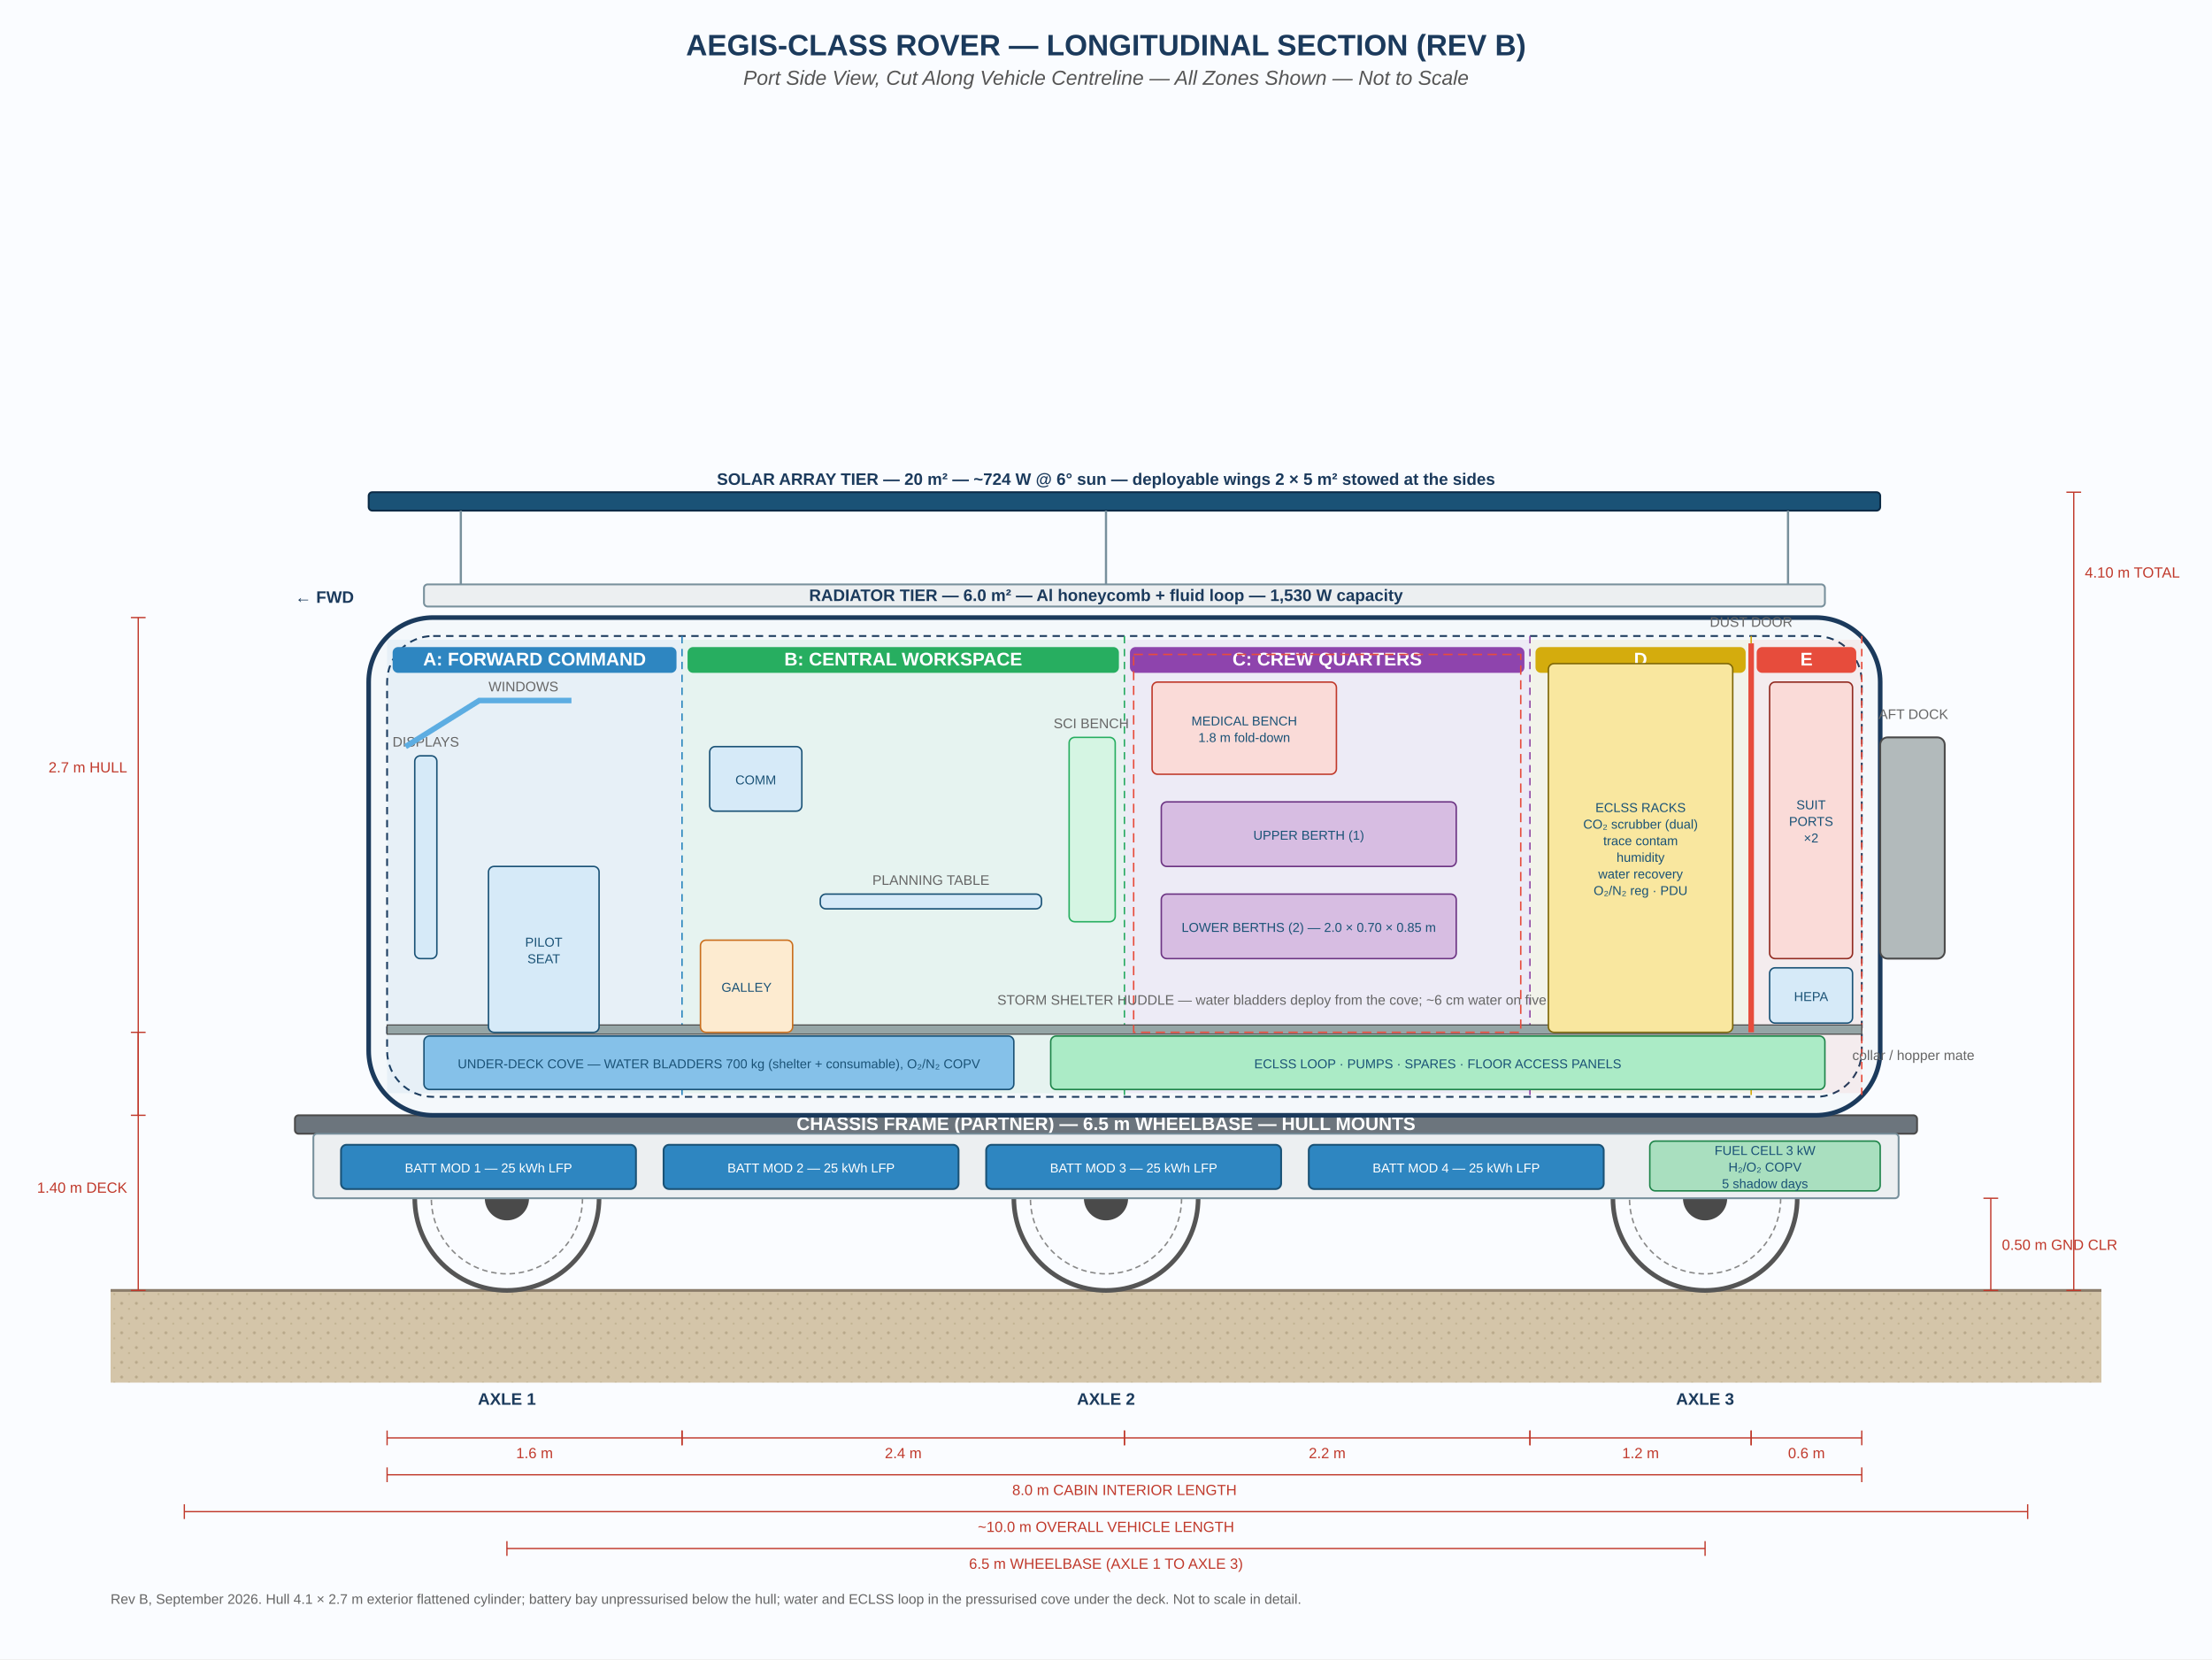
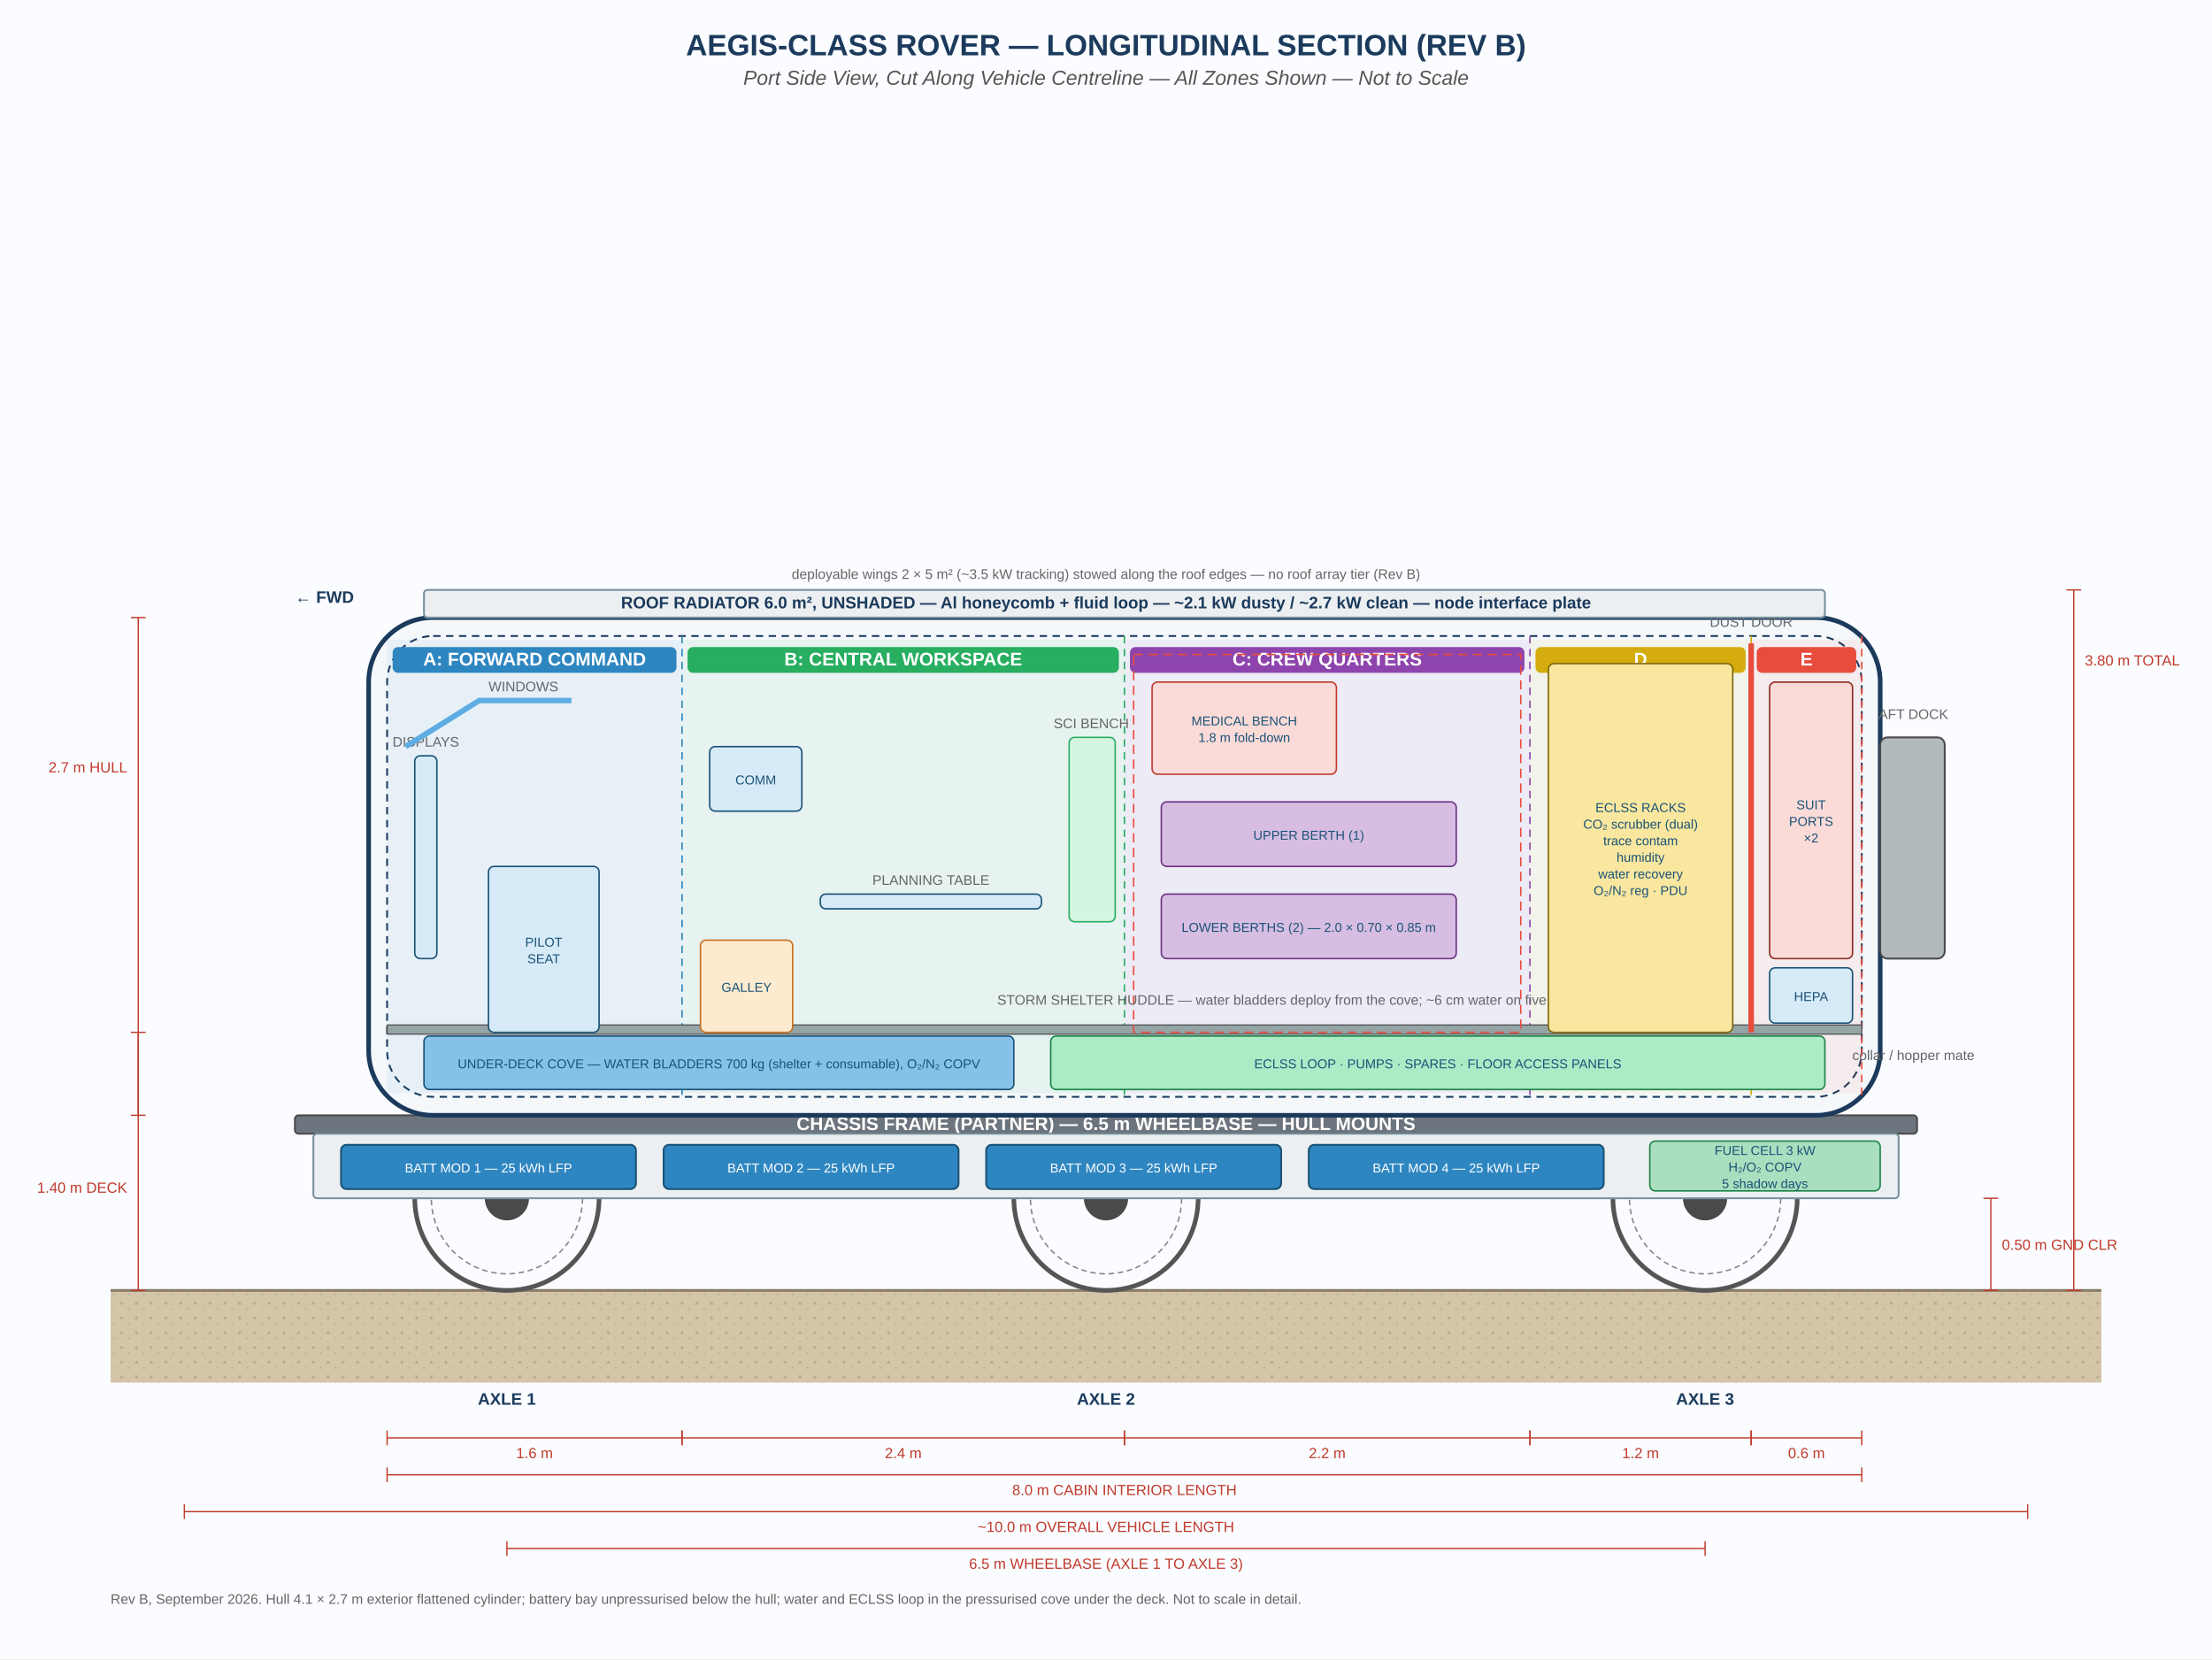
<svg xmlns="http://www.w3.org/2000/svg" viewBox="0 0 1200 900" width="1200" height="900">
  <defs>
    <style>
 text { font-family: Arial, Helvetica, sans-serif; }
 .title { font-size: 16px; font-weight: bold; fill: #1B3A5C; }
 .subtitle { font-size: 11px; fill: #555; font-style: italic; }
 .label { font-size: 9px; fill: #333; } .lb { font-size: 9px; fill: #1B3A5C; font-weight: bold; }
 .dim { font-size: 8px; fill: #C0392B; } .dl { stroke: #C0392B; stroke-width: 0.7; fill: none; }
 .note { font-size: 7.5px; fill: #666; } .zl { font-size: 10px; font-weight: bold; fill: #fff; }
 .hull { fill: #F4F8FB; stroke: #1B3A5C; stroke-width: 2.5; } .hulli { fill: none; stroke: #1B3A5C; stroke-width: 1; stroke-dasharray: 4,3; }
 .eq { fill: #D6EAF8; stroke: #1A5276; stroke-width: 0.8; } .eqt { font-size: 7px; fill: #1A5276; text-anchor: middle; }
 .batt { fill: #2E86C1; stroke: #1A5276; stroke-width: 1; } .water { fill: #85C1E9; stroke: #1A5276; stroke-width: 0.8; }
 .tank { fill: #ABEBC6; stroke: #1E8449; stroke-width: 0.8; } .fc { fill: #A9DFBF; stroke: #1E8449; stroke-width: 0.8; }
 .frame { fill: #6C757D; stroke: #4A4A4A; stroke-width: 1; } .wheel { fill: none; stroke: #555; stroke-width: 2.5; }
 .array { fill: #1A5276; stroke: #0B2A45; stroke-width: 1; } .rad { fill: #ECEFF1; stroke: #78909C; stroke-width: 1; }
 .aisle { fill: #D5F5E3; fill-opacity: 0.5; stroke: #27AE60; stroke-width: 0.6; stroke-dasharray: 2,2; }
 .berth { fill: #D7BDE2; stroke: #6C3483; stroke-width: 0.8; } .rack { fill: #F9E79F; stroke: #7D6608; stroke-width: 0.8; }
 .suit { fill: #FADBD8; stroke: #922B21; stroke-width: 0.8; } .med { fill: #FADBD8; stroke: #C0392B; stroke-width: 0.8; }
 .sci { fill: #D5F5E3; stroke: #27AE60; stroke-width: 0.8; } .galley { fill: #FDEBD0; stroke: #CA6F1E; stroke-width: 0.8; }
</style>
    <pattern id="regolith" patternUnits="userSpaceOnUse" width="8" height="8">
      <rect width="8" height="8" fill="#D4C5A9" />
      <circle cx="2" cy="3" r="0.8" fill="#B8A88A" />
      <circle cx="6" cy="6" r="0.6" fill="#C4B494" />
    </pattern>
    <pattern id="mesh" patternUnits="userSpaceOnUse" width="6" height="6">
      <rect width="6" height="6" fill="#F2F3F4" />
      <path d="M0,3 H6 M3,0 V6" stroke="#7F8C8D" stroke-width="0.6" />
    </pattern>
  </defs>
  <rect width="1200" height="900" fill="#FAFCFF" />
  <text x="600" y="30" text-anchor="middle" class="title">AEGIS-CLASS ROVER — LONGITUDINAL SECTION (REV B)</text>
  <text x="600" y="46" text-anchor="middle" class="subtitle">Port Side View, Cut Along Vehicle Centreline — All Zones Shown — Not to Scale</text>
  <rect x="60" y="700" width="1080" height="50" fill="url(#regolith)" />
  <line x1="60" y1="700" x2="1140" y2="700" stroke="#8B7D6B" stroke-width="1.5" />
  <circle cx="275.0" cy="650.0" r="50.0" class="wheel" />
  <circle cx="275.0" cy="650.0" r="41.0" fill="none" stroke="#888" stroke-width="0.8" stroke-dasharray="3,2" />
  <circle cx="275.0" cy="650.0" r="12" fill="#4A4A4A" />
  <text x="275.0" y="762" text-anchor="middle" class="lb">AXLE 1</text>
  <circle cx="600.0" cy="650.0" r="50.0" class="wheel" />
  <circle cx="600.0" cy="650.0" r="41.0" fill="none" stroke="#888" stroke-width="0.8" stroke-dasharray="3,2" />
  <circle cx="600.0" cy="650.0" r="12" fill="#4A4A4A" />
  <text x="600.0" y="762" text-anchor="middle" class="lb">AXLE 2</text>
  <circle cx="925.0" cy="650.0" r="50.0" class="wheel" />
  <circle cx="925.0" cy="650.0" r="41.0" fill="none" stroke="#888" stroke-width="0.8" stroke-dasharray="3,2" />
  <circle cx="925.0" cy="650.0" r="12" fill="#4A4A4A" />
  <text x="925.0" y="762" text-anchor="middle" class="lb">AXLE 3</text>
  <rect x="160.0" y="605.0" width="880.0" height="10.0" rx="2" class="frame" />
  <text x="600" y="613" text-anchor="middle" class="zl" font-size="8">CHASSIS FRAME (PARTNER) — 6.5 m WHEELBASE — HULL MOUNTS</text>
  <rect x="170.0" y="615.0" width="860.0" height="35.0" rx="2" class="rad" />
  <rect x="185.0" y="621.0" width="160.0" height="24.0" rx="3" class="batt" />
  <text x="265.0" y="636.0" class="eqt" style="fill:#fff">BATT MOD 1 — 25 kWh LFP</text>
  <rect x="360.0" y="621.0" width="160.0" height="24.0" rx="3" class="batt" />
  <text x="440.0" y="636.0" class="eqt" style="fill:#fff">BATT MOD 2 — 25 kWh LFP</text>
  <rect x="535.0" y="621.0" width="160.0" height="24.0" rx="3" class="batt" />
  <text x="615.0" y="636.0" class="eqt" style="fill:#fff">BATT MOD 3 — 25 kWh LFP</text>
  <rect x="710.0" y="621.0" width="160.0" height="24.0" rx="3" class="batt" />
  <text x="790.0" y="636.0" class="eqt" style="fill:#fff">BATT MOD 4 — 25 kWh LFP</text>
  <rect x="895.0" y="619.0" width="125.0" height="27.0" rx="3" class="fc" />
  <text x="957.5" y="626.5" class="eqt">FUEL CELL 3 kW</text>
  <text x="957.5" y="635.5" class="eqt">H₂/O₂ COPV</text>
  <text x="957.5" y="644.5" class="eqt">5 shadow days</text>
  <rect x="200.0" y="335.0" width="820.0" height="270.0" rx="35" class="hull" />
  <rect x="210.0" y="345.0" width="800.0" height="250.0" rx="25" class="hulli" />
  <rect x="210.0" y="347.0" width="160.0" height="246.0" fill="#2E86C1" fill-opacity="0.07" />
  <line x1="370.0" y1="345.0" x2="370.0" y2="595.0" stroke="#2E86C1" stroke-width="0.8" stroke-dasharray="4,3" />
  <rect x="213.0" y="351.0" width="154.0" height="14" rx="3" fill="#2E86C1" />
  <text x="290.0" y="361.0" text-anchor="middle" class="zl" font-size="7.5">A: FORWARD COMMAND</text>
  <line x1="210.0" y1="780.0" x2="370.0" y2="780.0" class="dl" />
  <line x1="210.0" y1="776.0" x2="210.0" y2="784.0" class="dl" />
  <line x1="370.0" y1="776.0" x2="370.0" y2="784.0" class="dl" />
  <text x="290.0" y="791.0" text-anchor="middle" class="dim">1.6 m</text>
  <rect x="370.0" y="347.0" width="240.0" height="246.0" fill="#27AE60" fill-opacity="0.07" />
  <line x1="610.0" y1="345.0" x2="610.0" y2="595.0" stroke="#27AE60" stroke-width="0.8" stroke-dasharray="4,3" />
  <rect x="373.0" y="351.0" width="234.0" height="14" rx="3" fill="#27AE60" />
  <text x="490.0" y="361.0" text-anchor="middle" class="zl" font-size="7.5">B: CENTRAL WORKSPACE</text>
  <line x1="370.0" y1="780.0" x2="610.0" y2="780.0" class="dl" />
  <line x1="370.0" y1="776.0" x2="370.0" y2="784.0" class="dl" />
  <line x1="610.0" y1="776.0" x2="610.0" y2="784.0" class="dl" />
  <text x="490.0" y="791.0" text-anchor="middle" class="dim">2.4 m</text>
  <rect x="610.0" y="347.0" width="220.0" height="246.0" fill="#8E44AD" fill-opacity="0.07" />
  <line x1="830.0" y1="345.0" x2="830.0" y2="595.0" stroke="#8E44AD" stroke-width="0.8" stroke-dasharray="4,3" />
  <rect x="613.0" y="351.0" width="214.0" height="14" rx="3" fill="#8E44AD" />
  <text x="720.0" y="361.0" text-anchor="middle" class="zl" font-size="7.5">C: CREW QUARTERS</text>
  <line x1="610.0" y1="780.0" x2="830.0" y2="780.0" class="dl" />
  <line x1="610.0" y1="776.0" x2="610.0" y2="784.0" class="dl" />
  <line x1="830.0" y1="776.0" x2="830.0" y2="784.0" class="dl" />
  <text x="720.0" y="791.0" text-anchor="middle" class="dim">2.2 m</text>
  <rect x="830.0" y="347.0" width="120.0" height="246.0" fill="#D4AC0D" fill-opacity="0.07" />
  <line x1="950.0" y1="345.0" x2="950.0" y2="595.0" stroke="#D4AC0D" stroke-width="0.8" stroke-dasharray="4,3" />
  <rect x="833.0" y="351.0" width="114.0" height="14" rx="3" fill="#D4AC0D" />
  <text x="890.0" y="361.0" text-anchor="middle" class="zl" font-size="7.5">D</text>
  <line x1="830.0" y1="780.0" x2="950.0" y2="780.0" class="dl" />
  <line x1="830.0" y1="776.0" x2="830.0" y2="784.0" class="dl" />
  <line x1="950.0" y1="776.0" x2="950.0" y2="784.0" class="dl" />
  <text x="890.0" y="791.0" text-anchor="middle" class="dim">1.2 m</text>
  <rect x="950.0" y="347.0" width="60.0" height="246.0" fill="#E74C3C" fill-opacity="0.07" />
  <line x1="1010.0" y1="345.0" x2="1010.0" y2="595.0" stroke="#E74C3C" stroke-width="0.8" stroke-dasharray="4,3" />
  <rect x="953.0" y="351.0" width="54.0" height="14" rx="3" fill="#E74C3C" />
  <text x="980.0" y="361.0" text-anchor="middle" class="zl" font-size="7.5">E</text>
  <line x1="950.0" y1="780.0" x2="1010.0" y2="780.0" class="dl" />
  <line x1="950.0" y1="776.0" x2="950.0" y2="784.0" class="dl" />
  <line x1="1010.0" y1="776.0" x2="1010.0" y2="784.0" class="dl" />
  <text x="980.0" y="791.0" text-anchor="middle" class="dim">0.6 m</text>
  <rect x="210.0" y="556.0" width="800.0" height="5" fill="#95A5A6" stroke="#4A4A4A" stroke-width="0.6" />
  <rect x="230.0" y="562.0" width="320.0" height="29.0" rx="3" class="water" />
  <text x="390.0" y="579.5" class="eqt">UNDER-DECK COVE — WATER BLADDERS 700 kg (shelter + consumable), O₂/N₂ COPV</text>
  <rect x="570.0" y="562.0" width="420.0" height="29.0" rx="3" class="tank" />
  <text x="780.0" y="579.5" class="eqt">ECLSS LOOP · PUMPS · SPARES · FLOOR ACCESS PANELS</text>
  <rect x="225.0" y="410.0" width="12.0" height="110.0" rx="3" class="eq" />
  <text x="231.0" y="405.0" text-anchor="middle" class="note">DISPLAYS</text>
  <rect x="265.0" y="470.0" width="60.0" height="90.0" rx="3" class="eq" />
  <text x="295.0" y="513.5" class="eqt">PILOT</text>
  <text x="295.0" y="522.5" class="eqt">SEAT</text>
  <path d="M220.0,405.0 l40.0,-25.0 l50.0,0" fill="none" stroke="#5DADE2" stroke-width="3" />
  <text x="265.0" y="375.0" class="note">WINDOWS</text>
  <rect x="385.0" y="405.0" width="50.0" height="35.0" rx="3" class="eq" />
  <text x="410.0" y="425.5" class="eqt">COMM</text>
  <rect x="445.0" y="485.0" width="120.0" height="8.0" rx="3" class="eq" />
  <text x="505.0" y="480.0" text-anchor="middle" class="note">PLANNING TABLE</text>
  <rect x="380.0" y="510.0" width="50.0" height="50.0" rx="3" class="galley" />
  <text x="405.0" y="538.0" class="eqt">GALLEY</text>
  <rect x="580.0" y="400.0" width="25.0" height="100.0" rx="3" class="sci" />
  <text x="592.0" y="395.0" text-anchor="middle" class="note">SCI BENCH</text>
  <rect x="625.0" y="370.0" width="100.0" height="50.0" rx="3" class="med" />
  <text x="675.0" y="393.5" class="eqt">MEDICAL BENCH</text>
  <text x="675.0" y="402.5" class="eqt">1.8 m fold-down</text>
  <rect x="630.0" y="435.0" width="160.0" height="35.0" rx="3" class="berth" />
  <text x="710.0" y="455.5" class="eqt">UPPER BERTH (1)</text>
  <rect x="630.0" y="485.0" width="160.0" height="35.0" rx="3" class="berth" />
  <text x="710.0" y="505.5" class="eqt">LOWER BERTHS (2) — 2.0 × 0.70 × 0.85 m</text>
  <rect x="615.0" y="355.0" width="210.0" height="205.0" fill="none" stroke="#E74C3C" stroke-width="0.8" stroke-dasharray="5,3" />
  <text x="720.0" y="545.0" text-anchor="middle" class="note" fill="#C0392B">STORM SHELTER HUDDLE — water bladders deploy from the cove; ~6 cm water on five faces with 700 kg</text>
  <rect x="840.0" y="360.0" width="100.0" height="200.0" rx="3" class="rack" />
  <text x="890.0" y="440.5" class="eqt">ECLSS RACKS</text>
  <text x="890.0" y="449.5" class="eqt">CO₂ scrubber (dual)</text>
  <text x="890.0" y="458.5" class="eqt">trace contam</text>
  <text x="890.0" y="467.5" class="eqt">humidity</text>
  <text x="890.0" y="476.5" class="eqt">water recovery</text>
  <text x="890.0" y="485.5" class="eqt">O₂/N₂ reg · PDU</text>
  <line x1="950.0" y1="349.0" x2="950.0" y2="560.0" stroke="#E74C3C" stroke-width="3" />
  <text x="950.0" y="340.0" text-anchor="middle" class="note" fill="#C0392B">DUST DOOR</text>
  <rect x="960.0" y="370.0" width="45.0" height="150.0" rx="3" class="suit" />
  <text x="982.5" y="439.0" class="eqt">SUIT</text>
  <text x="982.5" y="448.0" class="eqt">PORTS</text>
  <text x="982.5" y="457.0" class="eqt">×2</text>
  <rect x="960.0" y="525.0" width="45.0" height="30.0" rx="3" class="eq" />
  <text x="982.5" y="543.0" class="eqt">HEPA</text>
  <rect x="1020.0" y="400.0" width="35.0" height="120.0" rx="4" fill="#B2BABB" stroke="#4A4A4A" />
  <text x="1038.0" y="390.0" text-anchor="middle" class="note">AFT DOCK</text>
  <text x="1038.0" y="575.0" text-anchor="middle" class="note">collar / hopper mate</text>
-   <rect x="230.0" y="317.0" width="760.0" height="12.0" rx="2" class="rad" />
-   <text x="600" y="326" text-anchor="middle" class="lb" font-size="8">RADIATOR TIER — 6.0 m² — Al honeycomb + fluid loop — 1,530 W capacity</text>
-   <rect x="200.0" y="267.0" width="820.0" height="10.0" rx="2" class="array" />
-   <text x="600" y="263" text-anchor="middle" class="lb">SOLAR ARRAY TIER — 20 m² — ~724 W @ 6° sun — deployable wings 2 × 5 m² stowed at the sides</text>
-   <line x1="250.0" y1="277.0" x2="250.0" y2="317.0" stroke="#78909C" stroke-width="1.2" />
-   <line x1="600.0" y1="277.0" x2="600.0" y2="317.0" stroke="#78909C" stroke-width="1.2" />
-   <line x1="970.0" y1="277.0" x2="970.0" y2="317.0" stroke="#78909C" stroke-width="1.2" />
+   <rect x="230.0" y="320.0" width="760.0" height="15.0" rx="2" class="rad" />
+   <text x="600" y="330" text-anchor="middle" class="lb" font-size="8">ROOF RADIATOR 6.0 m², UNSHADED — Al honeycomb + fluid loop — ~2.1 kW dusty / ~2.7 kW clean — node interface plate</text>
+   <text x="600" y="314" text-anchor="middle" class="note">deployable wings 2 × 5 m² (~3.5 kW tracking) stowed along the roof edges — no roof array tier (Rev B)</text>
  <line x1="75.0" y1="335.0" x2="75.0" y2="605.0" class="dl" />
  <line x1="71.0" y1="335.0" x2="79.0" y2="335.0" class="dl" />
  <line x1="71.0" y1="605.0" x2="79.0" y2="605.0" class="dl" />
  <text x="69.0" y="419.0" text-anchor="end" class="dim">2.7 m HULL</text>
  <line x1="75.0" y1="560.0" x2="75.0" y2="700.0" class="dl" />
  <line x1="71.0" y1="560.0" x2="79.0" y2="560.0" class="dl" />
  <line x1="71.0" y1="700.0" x2="79.0" y2="700.0" class="dl" />
  <text x="69.0" y="647.0" text-anchor="end" class="dim">1.40 m DECK</text>
-   <line x1="1125.0" y1="267.0" x2="1125.0" y2="700.0" class="dl" />
-   <line x1="1121.0" y1="267.0" x2="1129.0" y2="267.0" class="dl" />
+   <line x1="1125.0" y1="320.0" x2="1125.0" y2="700.0" class="dl" />
+   <line x1="1121.0" y1="320.0" x2="1129.0" y2="320.0" class="dl" />
  <line x1="1121.0" y1="700.0" x2="1129.0" y2="700.0" class="dl" />
-   <text x="1131.0" y="313.3" text-anchor="start" class="dim">4.10 m TOTAL</text>
+   <text x="1131.0" y="361.0" text-anchor="start" class="dim">3.80 m TOTAL</text>
  <line x1="1080.0" y1="650.0" x2="1080.0" y2="700.0" class="dl" />
  <line x1="1076.0" y1="650.0" x2="1084.0" y2="650.0" class="dl" />
  <line x1="1076.0" y1="700.0" x2="1084.0" y2="700.0" class="dl" />
  <text x="1086.0" y="678.0" text-anchor="start" class="dim">0.50 m GND CLR</text>
  <line x1="100.0" y1="820.0" x2="1100.0" y2="820.0" class="dl" />
  <line x1="100.0" y1="816.0" x2="100.0" y2="824.0" class="dl" />
  <line x1="1100.0" y1="816.0" x2="1100.0" y2="824.0" class="dl" />
  <text x="600.0" y="831.0" text-anchor="middle" class="dim">~10.0 m OVERALL VEHICLE LENGTH</text>
  <line x1="210.0" y1="800.0" x2="1010.0" y2="800.0" class="dl" />
  <line x1="210.0" y1="796.0" x2="210.0" y2="804.0" class="dl" />
  <line x1="1010.0" y1="796.0" x2="1010.0" y2="804.0" class="dl" />
  <text x="610.0" y="811.0" text-anchor="middle" class="dim">8.0 m CABIN INTERIOR LENGTH</text>
  <line x1="275.0" y1="840.0" x2="925.0" y2="840.0" class="dl" />
  <line x1="275.0" y1="836.0" x2="275.0" y2="844.0" class="dl" />
  <line x1="925.0" y1="836.0" x2="925.0" y2="844.0" class="dl" />
  <text x="600.0" y="851.0" text-anchor="middle" class="dim">6.5 m WHEELBASE (AXLE 1 TO AXLE 3)</text>
  <text x="192" y="327" text-anchor="end" class="lb">← FWD</text>
  <text x="60" y="870" class="note">Rev B, September 2026. Hull 4.1 × 2.7 m exterior flattened cylinder; battery bay unpressurised below the hull; water and ECLSS loop in the pressurised cove under the deck. Not to scale in detail.</text>
</svg>
